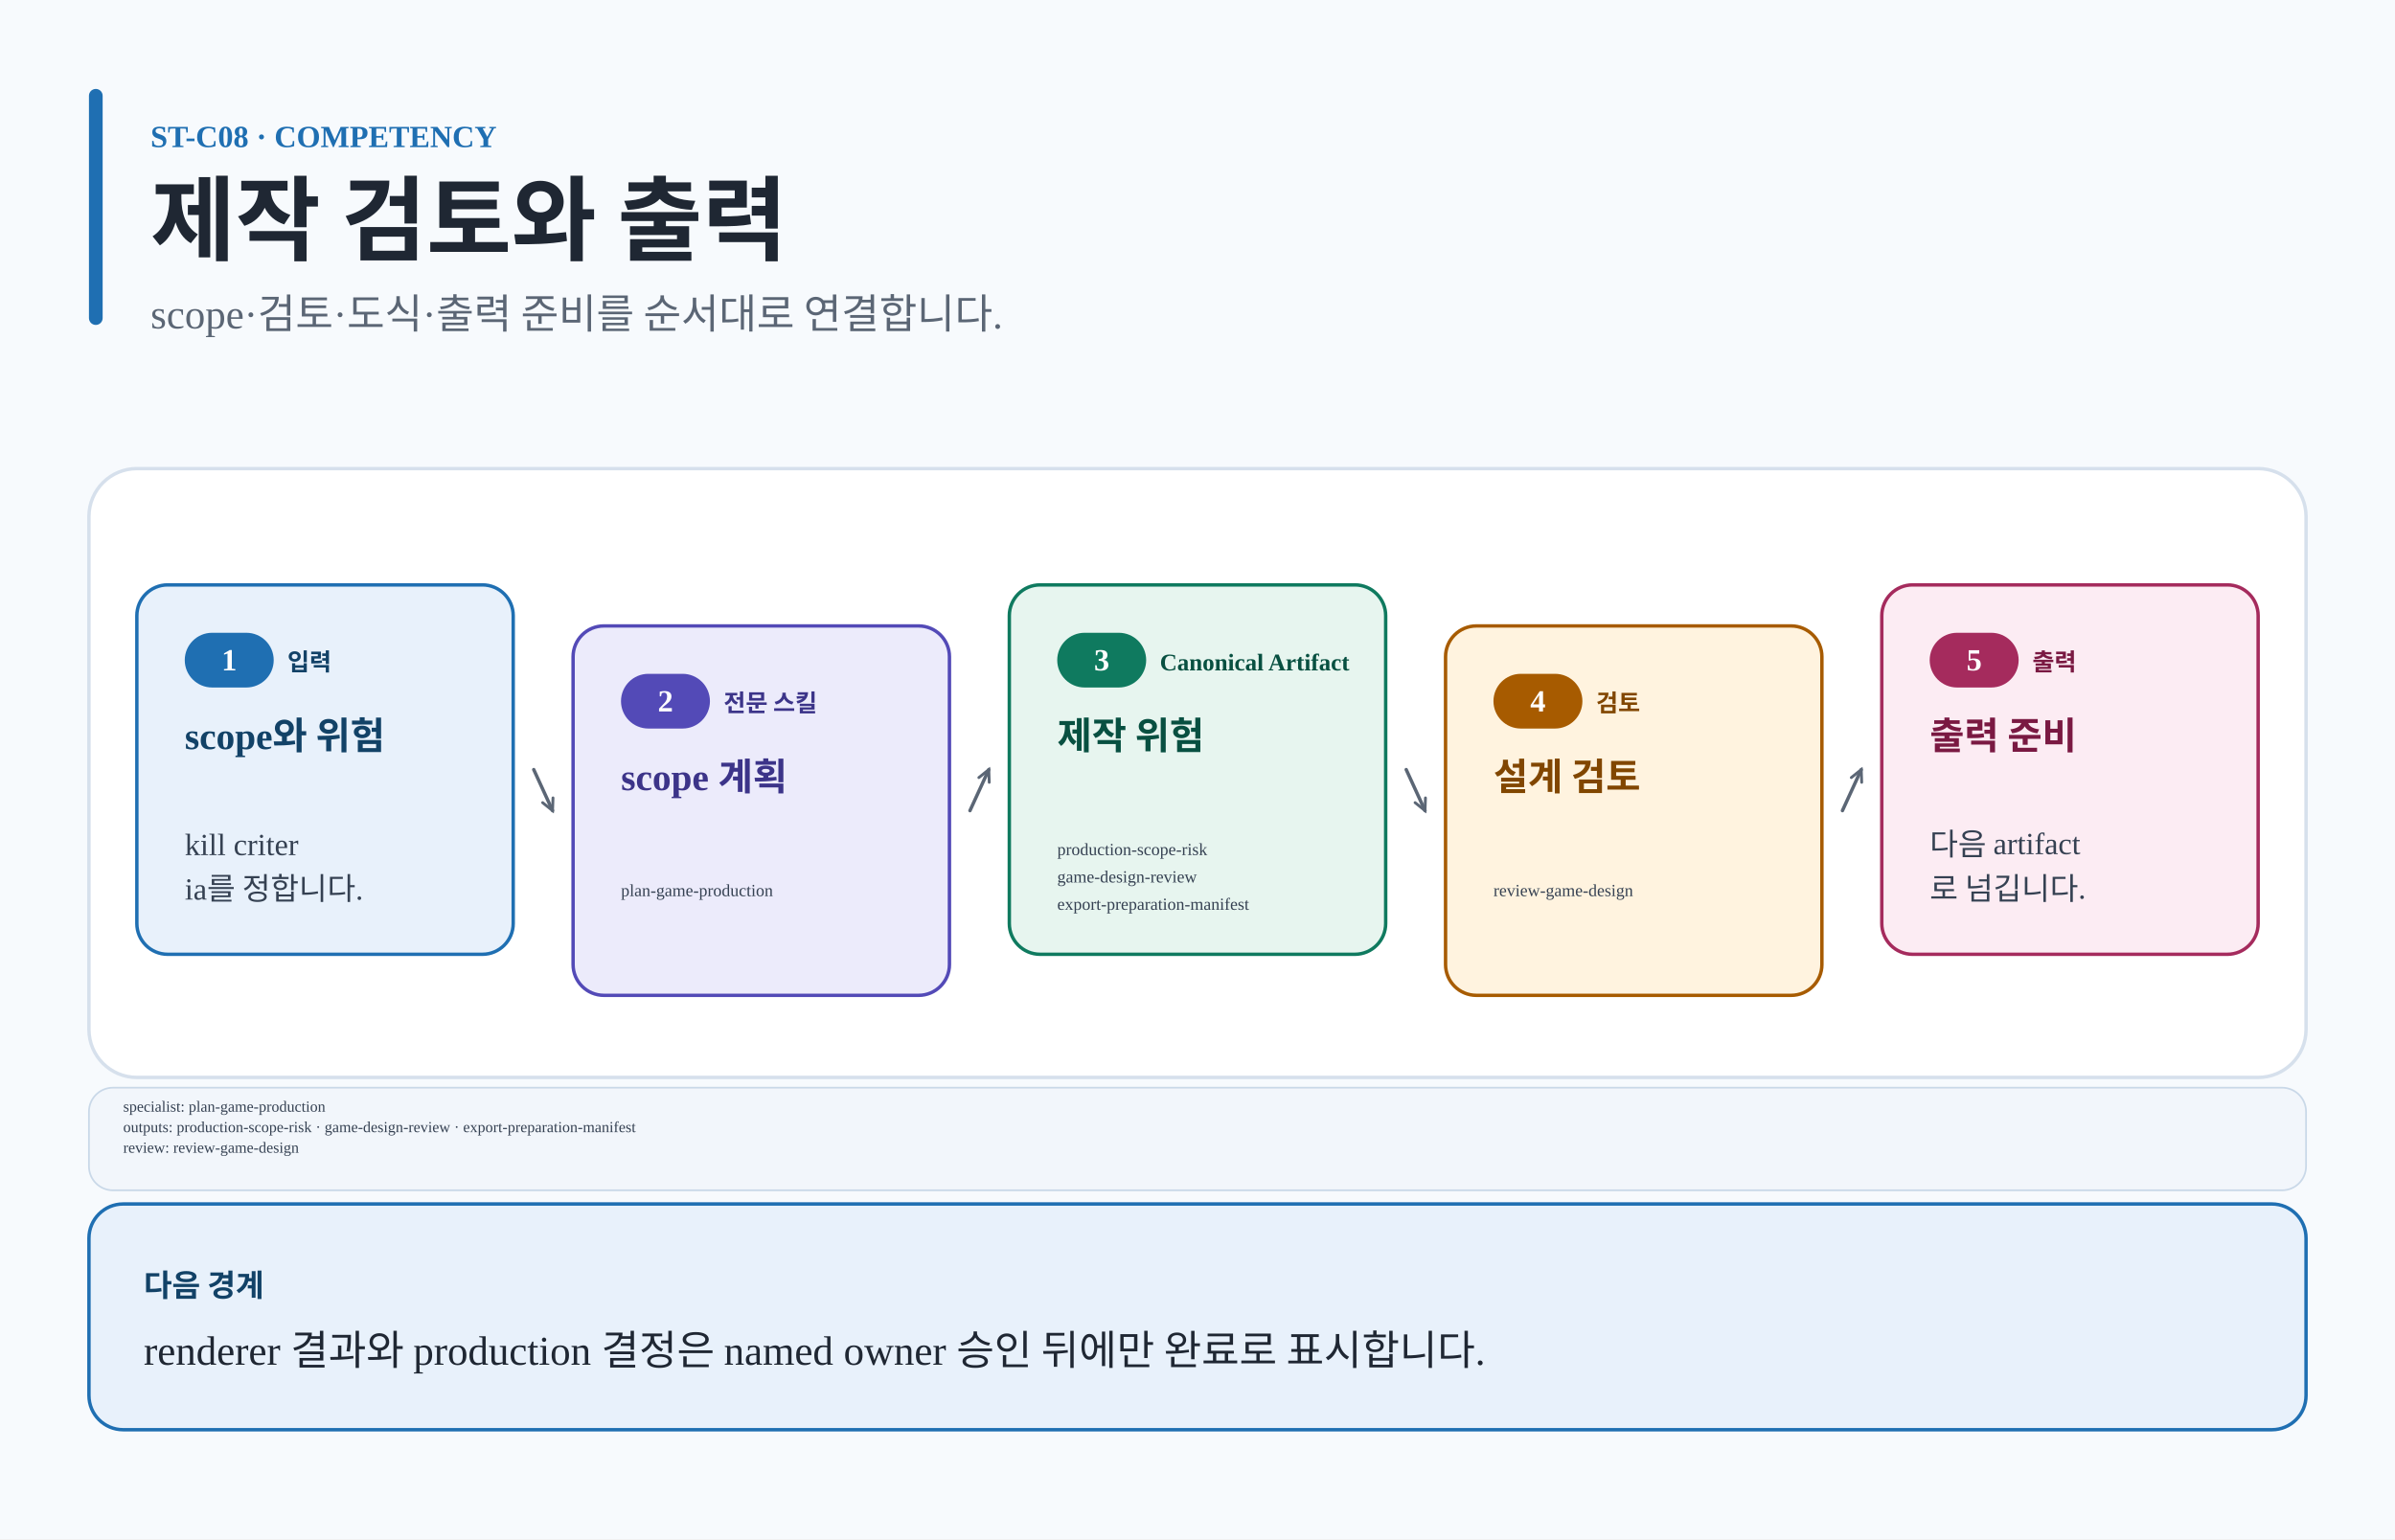
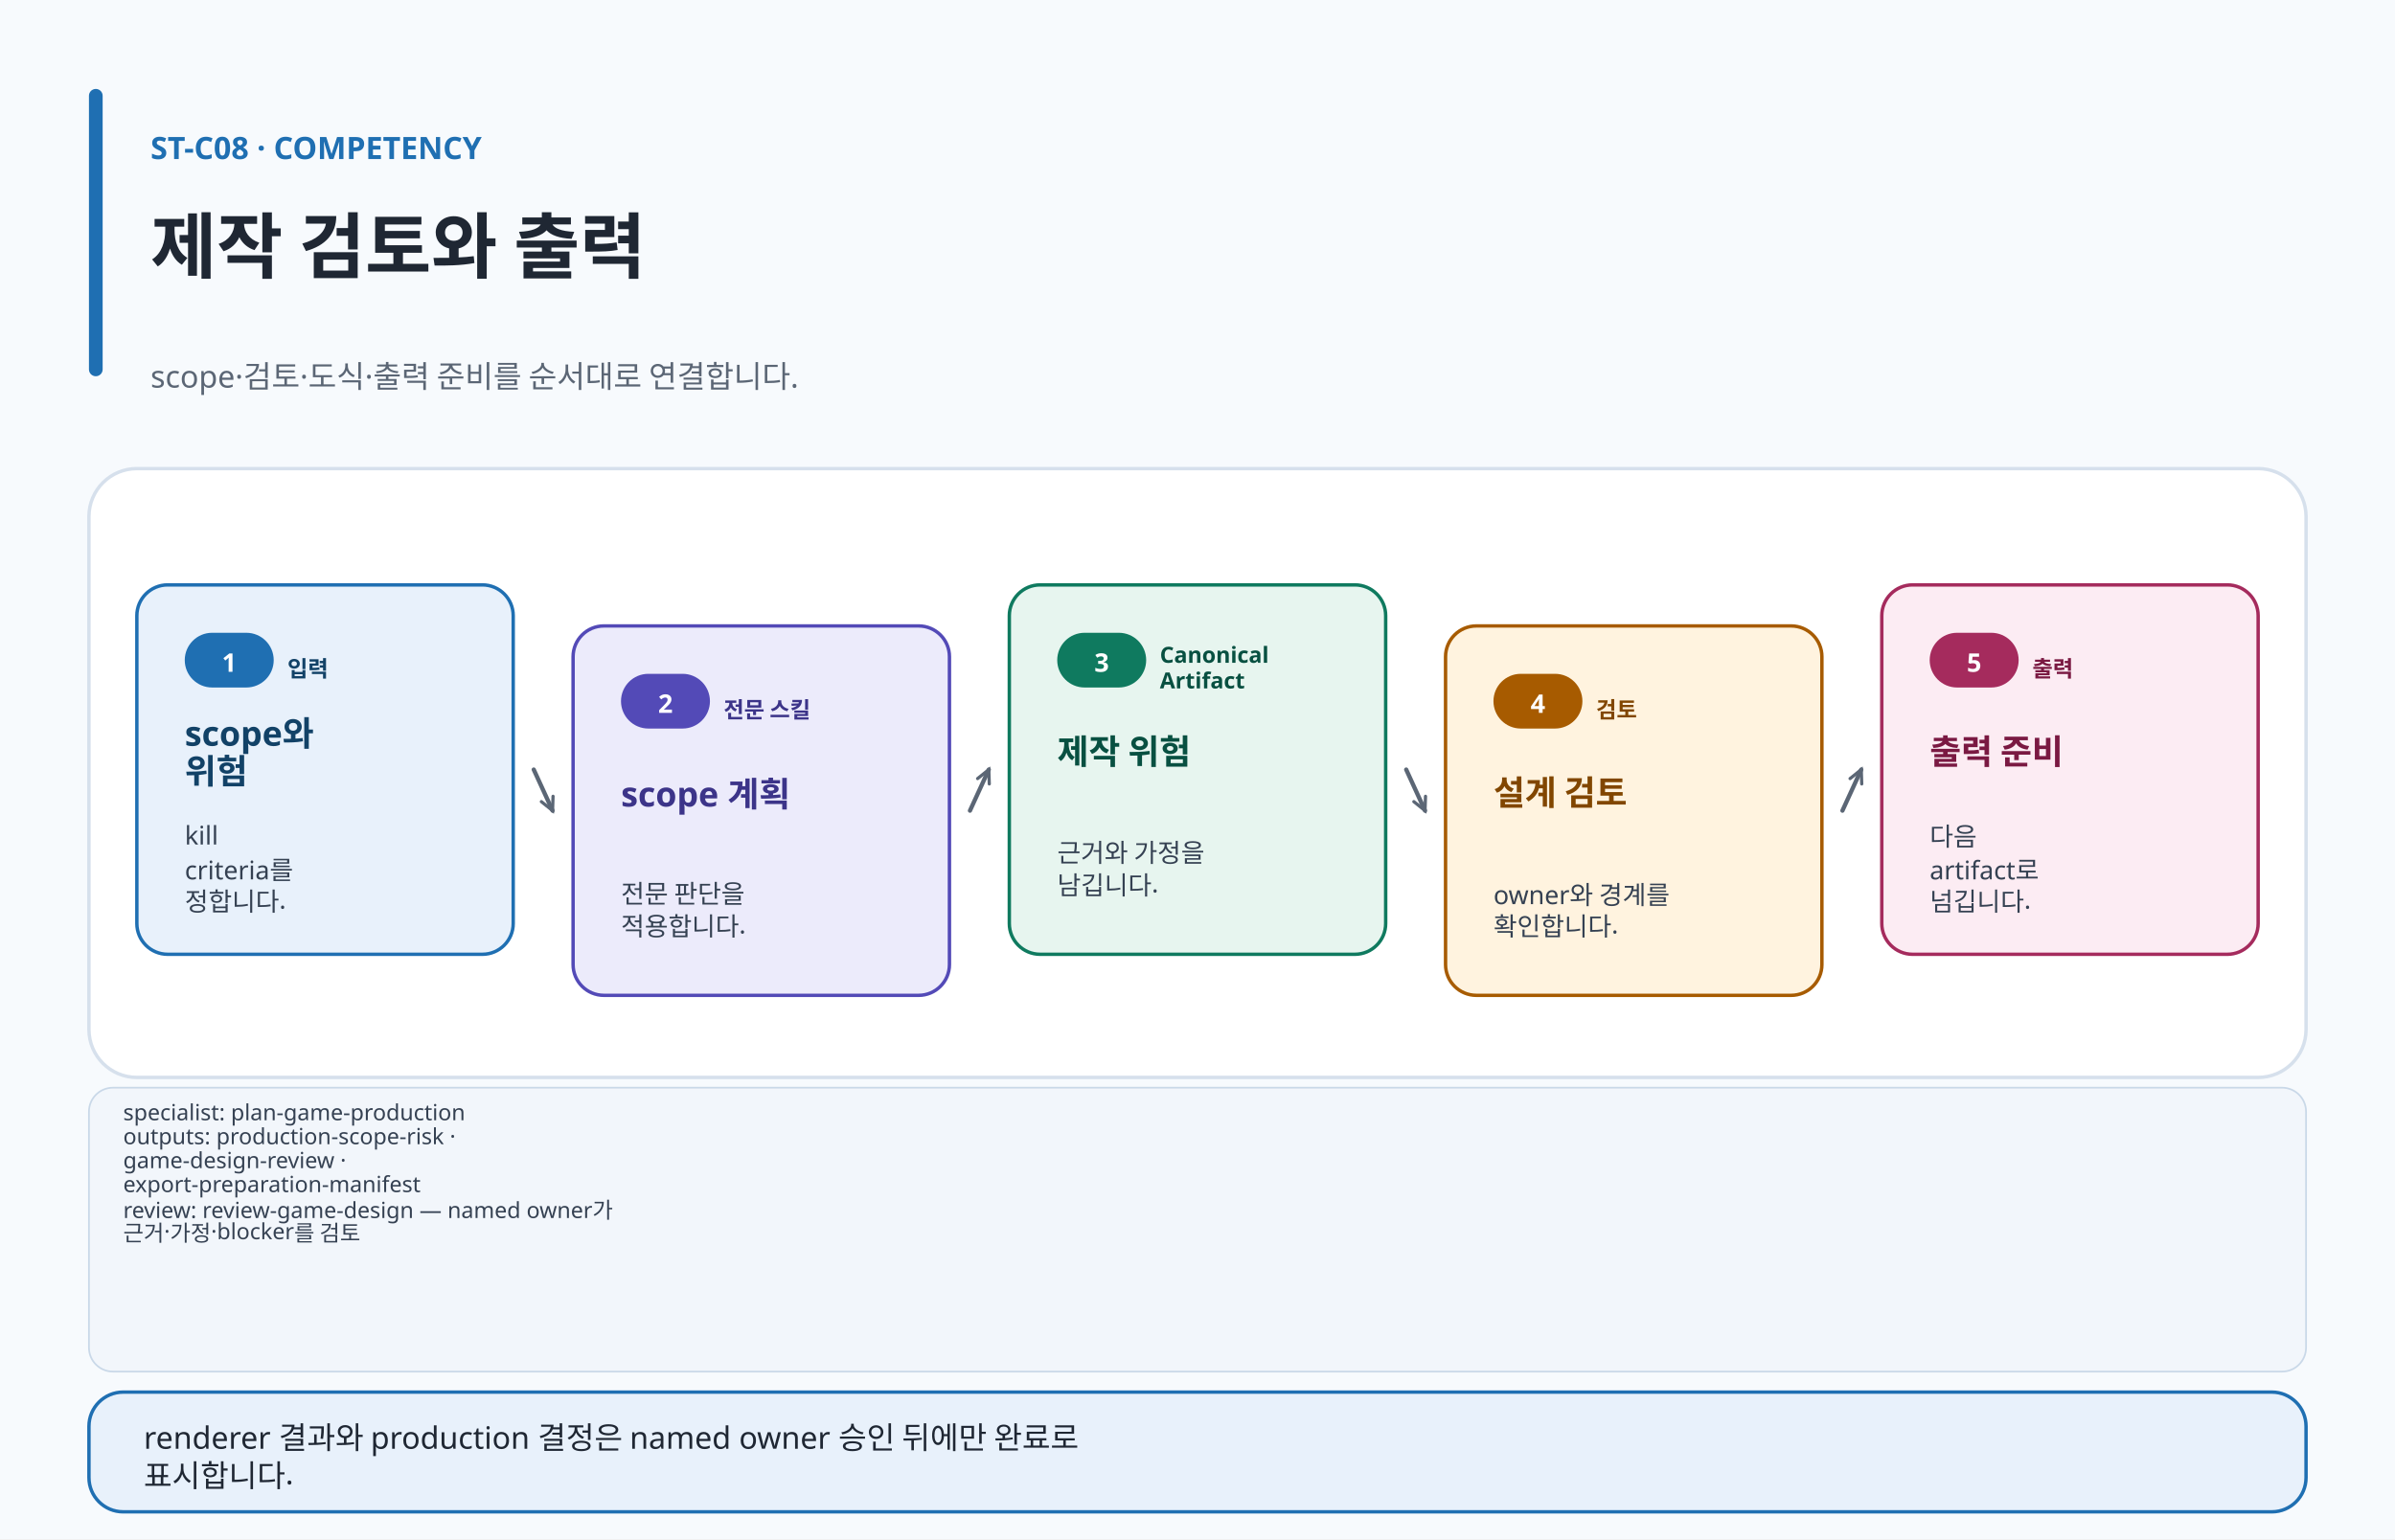
- <svg xmlns="http://www.w3.org/2000/svg" viewBox="0 0 1400 900" width="1400" height="900" role="img" aria-label="제작과 검토 및 이미지와 출력 준비의 흐름">
+ <svg xmlns="http://www.w3.org/2000/svg" viewBox="0 0 1400 900" width="1400" height="900" role="img" aria-label="제작과 검토 및 이미지와 출력 준비의 흐름" style="font-family:Pretendard,'Apple SD Gothic Neo','Malgun Gothic','Noto Sans KR',sans-serif">
  <defs>
-     <marker id="open-arrow" viewBox="0 0 12 12" refX="10" refY="6" markerWidth="10" markerHeight="10" markerUnits="userSpaceOnUse" orient="auto">
+     <marker id="open-arrow" viewBox="0 0 12 12" refX="10" refY="6" markerWidth="11.25" markerHeight="11.25" markerUnits="userSpaceOnUse" orient="auto">
      <path d="M 2 2 L 10 6 L 2 10" fill="none" stroke="#5B6675" stroke-width="2" stroke-linecap="round" />
    </marker>
  </defs>
  <rect width="1400" height="900" fill="#F7FAFD" />
-   <rect x="52" y="52" width="8" height="138" rx="4" fill="#1F6FB2" />
-   <text x="88" y="86" fill="#1F6FB2" font-size="18" font-weight="700">ST-C08 · COMPETENCY</text>
-   <text x="88" y="148" fill="#1F2733" font-size="54" font-weight="700">제작 검토와 출력</text>
-   <text x="88" y="192" fill="#5B6675" font-size="24">scope·검토·도식·출력 준비를 순서대로 연결합니다.</text>
+   <rect x="52" y="52" width="8" height="168" rx="4" fill="#1F6FB2" />
+   <text data-text-role="eyebrow" x="88" y="86" text-anchor="start" dominant-baseline="central" fill="#1F6FB2" font-size="18" font-weight="700">
+     <tspan x="88" dy="0">ST-C08 · COMPETENCY</tspan>
+   </text>
+   <text data-text-role="title" x="88" y="141" text-anchor="start" dominant-baseline="central" fill="#1F2733" font-size="42" font-weight="700">
+     <tspan x="88" dy="0">제작 검토와 출력</tspan>
+   </text>
+   <text data-text-role="description" x="88" y="218" text-anchor="start" dominant-baseline="central" fill="#5B6675" font-size="18" font-weight="400">
+     <tspan x="88" dy="0">scope·검토·도식·출력 준비를 순서대로 연결합니다.</tspan>
+   </text>
  <rect x="52" y="274" width="1296" height="356" rx="28" fill="#FFFFFF" stroke="#D6E0EC" stroke-width="2" />
-   <path d="M 312 450 L 323 474" fill="none" stroke="#5B6675" stroke-width="2" stroke-linecap="round" marker-end="url(#open-arrow)" />
-   <path d="M 567 474 L 578 450" fill="none" stroke="#5B6675" stroke-width="2" stroke-linecap="round" marker-end="url(#open-arrow)" />
-   <path d="M 822 450 L 833 474" fill="none" stroke="#5B6675" stroke-width="2" stroke-linecap="round" marker-end="url(#open-arrow)" />
-   <path d="M 1077 474 L 1088 450" fill="none" stroke="#5B6675" stroke-width="2" stroke-linecap="round" marker-end="url(#open-arrow)" />
+   <path d="M 312 450 L 323 474" fill="none" stroke="#5B6675" stroke-width="2.5" stroke-linecap="round" marker-end="url(#open-arrow)" />
+   <path d="M 567 474 L 578 450" fill="none" stroke="#5B6675" stroke-width="2.5" stroke-linecap="round" marker-end="url(#open-arrow)" />
+   <path d="M 822 450 L 833 474" fill="none" stroke="#5B6675" stroke-width="2.5" stroke-linecap="round" marker-end="url(#open-arrow)" />
+   <path d="M 1077 474 L 1088 450" fill="none" stroke="#5B6675" stroke-width="2.5" stroke-linecap="round" marker-end="url(#open-arrow)" />
  <g aria-label="읽기 순서 1: scope와 위험">
    <rect x="80" y="342" width="220" height="216" rx="18" fill="#E8F1FB" stroke="#1F6FB2" stroke-width="2" />
    <rect x="108" y="370" width="52" height="32" rx="16" fill="#1F6FB2" />
-     <text x="134" y="392" text-anchor="middle" fill="#FFFFFF" font-size="18" font-weight="700">1</text>
-     <text x="168" y="392" fill="#124267" font-size="14" font-weight="700">입력</text>
-     <text x="108" y="438" fill="#124267" font-size="22" font-weight="700">scope와 위험</text>
-     <text x="108" y="500" fill="#354152" font-size="18" font-weight="400">kill criter</text>
-     <text x="108" y="526" fill="#354152" font-size="18" font-weight="400">ia를 정합니다.</text>
+     <text data-text-role="caption" x="134" y="387" text-anchor="middle" dominant-baseline="central" fill="#FFFFFF" font-size="15" font-weight="700">
+       <tspan x="134" dy="0">1</tspan>
+     </text>
+     <text data-text-role="caption" x="168" y="390" text-anchor="start" dominant-baseline="central" fill="#124267" font-size="13" font-weight="700">
+       <tspan x="168" dy="0">입력</tspan>
+     </text>
+     <text data-text-role="card-title" x="108" y="426.5" text-anchor="start" dominant-baseline="central" fill="#124267" font-size="20" font-weight="700">
+       <tspan x="108" dy="0">scope와</tspan>
+       <tspan x="108" dy="23">위험</tspan>
+     </text>
+     <text data-text-role="card-body" x="108" y="488" text-anchor="start" dominant-baseline="central" fill="#354152" font-size="15" font-weight="400">
+       <tspan x="108" dy="0">kill</tspan>
+       <tspan x="108" dy="19">criteria를</tspan>
+       <tspan x="108" dy="19">정합니다.</tspan>
+     </text>
  </g>
  <g aria-label="읽기 순서 2: scope 계획">
    <rect x="335" y="366" width="220" height="216" rx="18" fill="#ECEBFB" stroke="#534AB7" stroke-width="2" />
    <rect x="363" y="394" width="52" height="32" rx="16" fill="#534AB7" />
-     <text x="389" y="416" text-anchor="middle" fill="#FFFFFF" font-size="18" font-weight="700">2</text>
-     <text x="423" y="416" fill="#3C3489" font-size="14" font-weight="700">전문 스킬</text>
-     <text x="363" y="462" fill="#3C3489" font-size="22" font-weight="700">scope 계획</text>
-     <text x="363" y="524" fill="#354152" font-size="10" textLength="164" lengthAdjust="spacingAndGlyphs">plan-game-production</text>
+     <text data-text-role="caption" x="389" y="411" text-anchor="middle" dominant-baseline="central" fill="#FFFFFF" font-size="15" font-weight="700">
+       <tspan x="389" dy="0">2</tspan>
+     </text>
+     <text data-text-role="caption" x="423" y="414" text-anchor="start" dominant-baseline="central" fill="#3C3489" font-size="13" font-weight="700">
+       <tspan x="423" dy="0">전문 스킬</tspan>
+     </text>
+     <text data-text-role="card-title" x="363" y="462" text-anchor="start" dominant-baseline="central" fill="#3C3489" font-size="20" font-weight="700">
+       <tspan x="363" dy="0">scope 계획</tspan>
+     </text>
+     <text data-text-role="card-body" x="363" y="521.5" text-anchor="start" dominant-baseline="central" fill="#354152" font-size="15" font-weight="400">
+       <tspan x="363" dy="0">전문 판단을</tspan>
+       <tspan x="363" dy="19">적용합니다.</tspan>
+     </text>
  </g>
  <g aria-label="읽기 순서 3: 제작 위험">
    <rect x="590" y="342" width="220" height="216" rx="18" fill="#E7F5EF" stroke="#0F7A5F" stroke-width="2" />
    <rect x="618" y="370" width="52" height="32" rx="16" fill="#0F7A5F" />
-     <text x="644" y="392" text-anchor="middle" fill="#FFFFFF" font-size="18" font-weight="700">3</text>
-     <text x="678" y="392" fill="#085041" font-size="14" font-weight="700">Canonical Artifact</text>
-     <text x="618" y="438" fill="#085041" font-size="22" font-weight="700">제작 위험</text>
-     <text x="618" y="500" fill="#354152" font-size="10" textLength="164" lengthAdjust="spacingAndGlyphs">production-scope-risk</text>
-     <text x="618" y="516" fill="#354152" font-size="10" textLength="164" lengthAdjust="spacingAndGlyphs">game-design-review</text>
-     <text x="618" y="532" fill="#354152" font-size="10" textLength="164" lengthAdjust="spacingAndGlyphs">export-preparation-manifest</text>
+     <text data-text-role="caption" x="644" y="387" text-anchor="middle" dominant-baseline="central" fill="#FFFFFF" font-size="15" font-weight="700">
+       <tspan x="644" dy="0">3</tspan>
+     </text>
+     <text data-text-role="caption" x="678" y="382.5" text-anchor="start" dominant-baseline="central" fill="#085041" font-size="13" font-weight="700">
+       <tspan x="678" dy="0">Canonical</tspan>
+       <tspan x="678" dy="15">Artifact</tspan>
+     </text>
+     <text data-text-role="card-title" x="618" y="438" text-anchor="start" dominant-baseline="central" fill="#085041" font-size="20" font-weight="700">
+       <tspan x="618" dy="0">제작 위험</tspan>
+     </text>
+     <text data-text-role="card-body" x="618" y="497.5" text-anchor="start" dominant-baseline="central" fill="#354152" font-size="15" font-weight="400">
+       <tspan x="618" dy="0">근거와 가정을</tspan>
+       <tspan x="618" dy="19">남깁니다.</tspan>
+     </text>
  </g>
  <g aria-label="읽기 순서 4: 설계 검토">
    <rect x="845" y="366" width="220" height="216" rx="18" fill="#FFF3DF" stroke="#A75B00" stroke-width="2" />
    <rect x="873" y="394" width="52" height="32" rx="16" fill="#A75B00" />
-     <text x="899" y="416" text-anchor="middle" fill="#FFFFFF" font-size="18" font-weight="700">4</text>
-     <text x="933" y="416" fill="#814600" font-size="14" font-weight="700">검토</text>
-     <text x="873" y="462" fill="#814600" font-size="22" font-weight="700">설계 검토</text>
-     <text x="873" y="524" fill="#354152" font-size="10" textLength="164" lengthAdjust="spacingAndGlyphs">review-game-design</text>
+     <text data-text-role="caption" x="899" y="411" text-anchor="middle" dominant-baseline="central" fill="#FFFFFF" font-size="15" font-weight="700">
+       <tspan x="899" dy="0">4</tspan>
+     </text>
+     <text data-text-role="caption" x="933" y="414" text-anchor="start" dominant-baseline="central" fill="#814600" font-size="13" font-weight="700">
+       <tspan x="933" dy="0">검토</tspan>
+     </text>
+     <text data-text-role="card-title" x="873" y="462" text-anchor="start" dominant-baseline="central" fill="#814600" font-size="20" font-weight="700">
+       <tspan x="873" dy="0">설계 검토</tspan>
+     </text>
+     <text data-text-role="card-body" x="873" y="521.5" text-anchor="start" dominant-baseline="central" fill="#354152" font-size="15" font-weight="400">
+       <tspan x="873" dy="0">owner와 경계를</tspan>
+       <tspan x="873" dy="19">확인합니다.</tspan>
+     </text>
  </g>
  <g aria-label="읽기 순서 5: 출력 준비">
    <rect x="1100" y="342" width="220" height="216" rx="18" fill="#FCECF3" stroke="#A52B5D" stroke-width="2" />
    <rect x="1128" y="370" width="52" height="32" rx="16" fill="#A52B5D" />
-     <text x="1154" y="392" text-anchor="middle" fill="#FFFFFF" font-size="18" font-weight="700">5</text>
-     <text x="1188" y="392" fill="#7A1942" font-size="14" font-weight="700">출력</text>
-     <text x="1128" y="438" fill="#7A1942" font-size="22" font-weight="700">출력 준비</text>
-     <text x="1128" y="500" fill="#354152" font-size="18" font-weight="400">다음 artifact</text>
-     <text x="1128" y="526" fill="#354152" font-size="18" font-weight="400">로 넘깁니다.</text>
+     <text data-text-role="caption" x="1154" y="387" text-anchor="middle" dominant-baseline="central" fill="#FFFFFF" font-size="15" font-weight="700">
+       <tspan x="1154" dy="0">5</tspan>
+     </text>
+     <text data-text-role="caption" x="1188" y="390" text-anchor="start" dominant-baseline="central" fill="#7A1942" font-size="13" font-weight="700">
+       <tspan x="1188" dy="0">출력</tspan>
+     </text>
+     <text data-text-role="card-title" x="1128" y="438" text-anchor="start" dominant-baseline="central" fill="#7A1942" font-size="20" font-weight="700">
+       <tspan x="1128" dy="0">출력 준비</tspan>
+     </text>
+     <text data-text-role="card-body" x="1128" y="488" text-anchor="start" dominant-baseline="central" fill="#354152" font-size="15" font-weight="400">
+       <tspan x="1128" dy="0">다음</tspan>
+       <tspan x="1128" dy="19">artifact로</tspan>
+       <tspan x="1128" dy="19">넘깁니다.</tspan>
+     </text>
  </g>
-   <rect x="52" y="636" width="1296" height="60" rx="14" fill="#F2F6FB" stroke="#C9D8E8" stroke-width="1" />
-   <text x="72" y="650" fill="#354152" font-size="9">specialist: plan-game-production</text>
-   <text x="72" y="662" fill="#354152" font-size="9">outputs: production-scope-risk · game-design-review · export-preparation-manifest</text>
-   <text x="72" y="674" fill="#354152" font-size="9">review: review-game-design</text>
-   <rect x="52" y="704" width="1296" height="132" rx="20" fill="#E8F1FB" stroke="#1F6FB2" stroke-width="2" />
-   <text x="84" y="758" fill="#124267" font-size="18" font-weight="700">다음 경계</text>
-   <text x="84" y="798" fill="#1F2733" font-size="24">renderer 결과와 production 결정은 named owner 승인 뒤에만 완료로 표시합니다.</text>
+   <rect x="52" y="636" width="1296" height="166" rx="14" fill="#F2F6FB" stroke="#C9D8E8" stroke-width="1" />
+   <text data-text-role="semantic-rail" x="72" y="650" text-anchor="start" dominant-baseline="central" fill="#354152" font-size="13" font-weight="400">
+     <tspan x="72" dy="0">specialist: plan-game-production</tspan>
+   </text>
+   <text data-text-role="semantic-rail" x="72" y="664" text-anchor="start" dominant-baseline="central" fill="#354152" font-size="13" font-weight="400">
+     <tspan x="72" dy="0">outputs: production-scope-risk ·</tspan>
+     <tspan x="72" dy="14">game-design-review ·</tspan>
+     <tspan x="72" dy="14">export-preparation-manifest</tspan>
+   </text>
+   <text data-text-role="semantic-rail" x="72" y="706" text-anchor="start" dominant-baseline="central" fill="#354152" font-size="13" font-weight="400">
+     <tspan x="72" dy="0">review: review-game-design — named owner가</tspan>
+     <tspan x="72" dy="14">근거·가정·blocker를 검토</tspan>
+   </text>
+   <rect x="52" y="814" width="1296" height="70" rx="20" fill="#E8F1FB" stroke="#1F6FB2" stroke-width="2" />
+   <text data-text-role="footer" x="84" y="838.5" text-anchor="start" dominant-baseline="central" fill="#1F2733" font-size="18" font-weight="400">
+     <tspan x="84" dy="0">renderer 결과와 production 결정은 named owner 승인 뒤에만 완료로</tspan>
+     <tspan x="84" dy="23">표시합니다.</tspan>
+   </text>
</svg>
